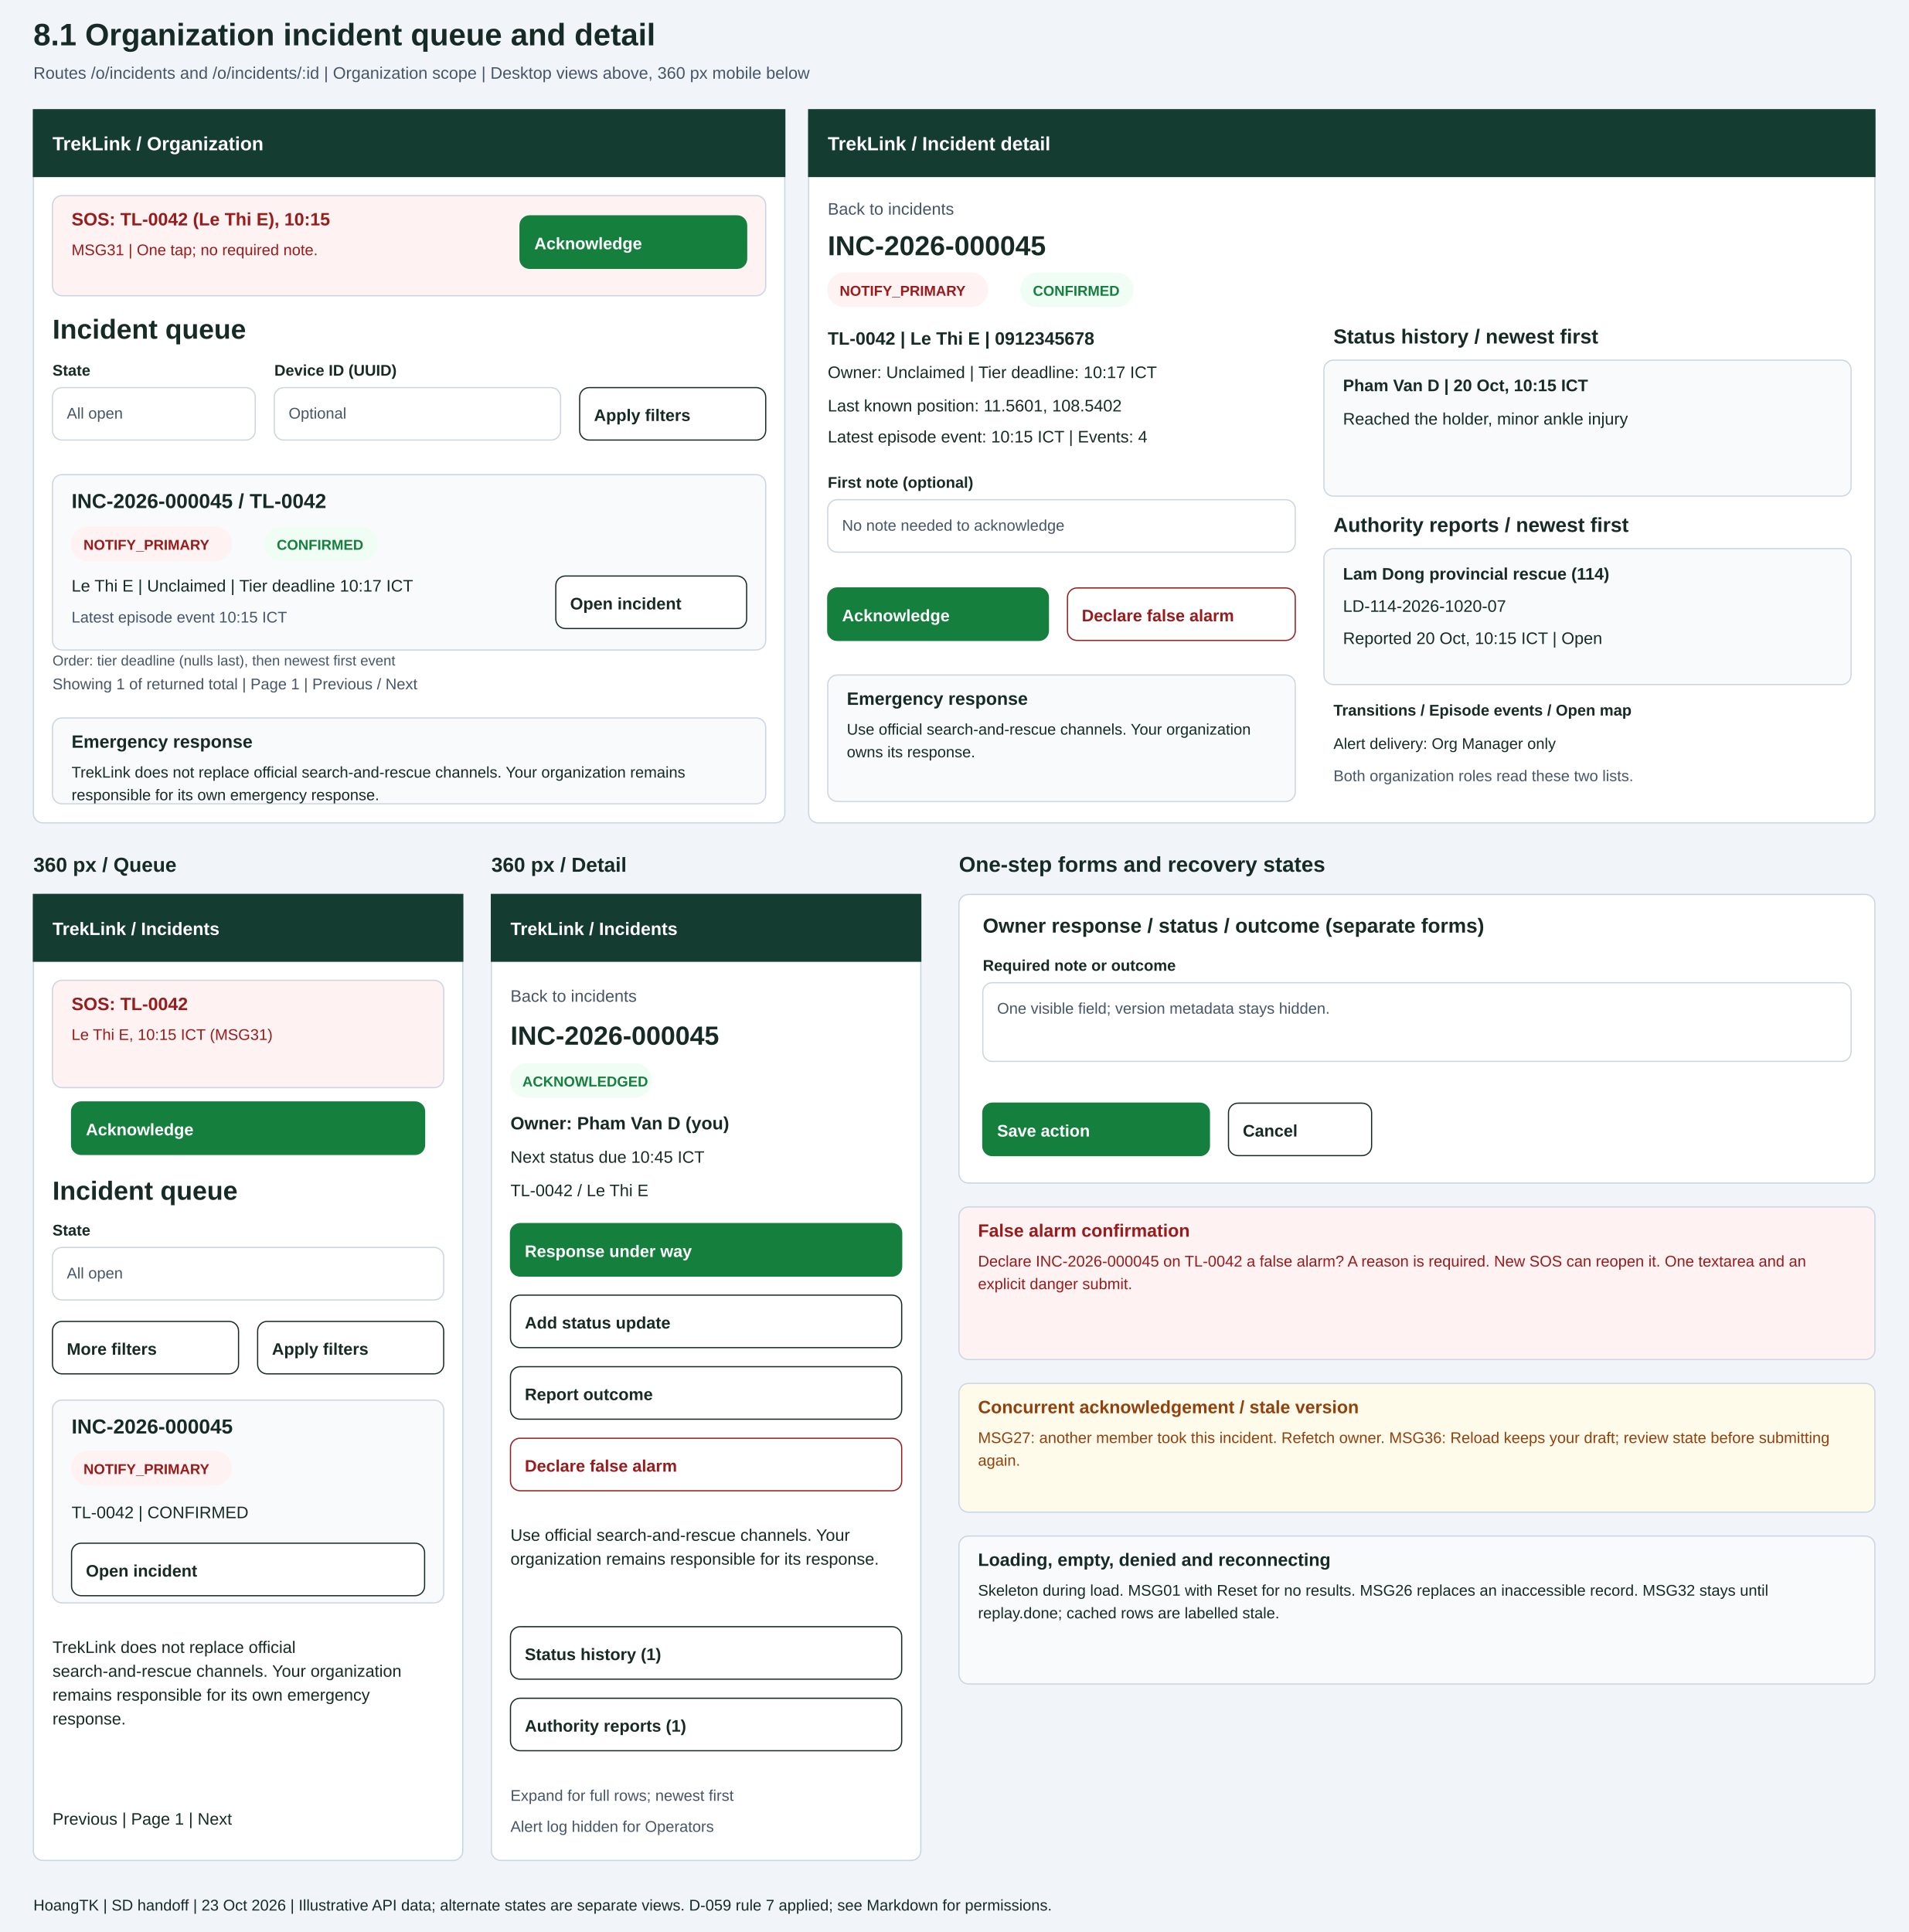
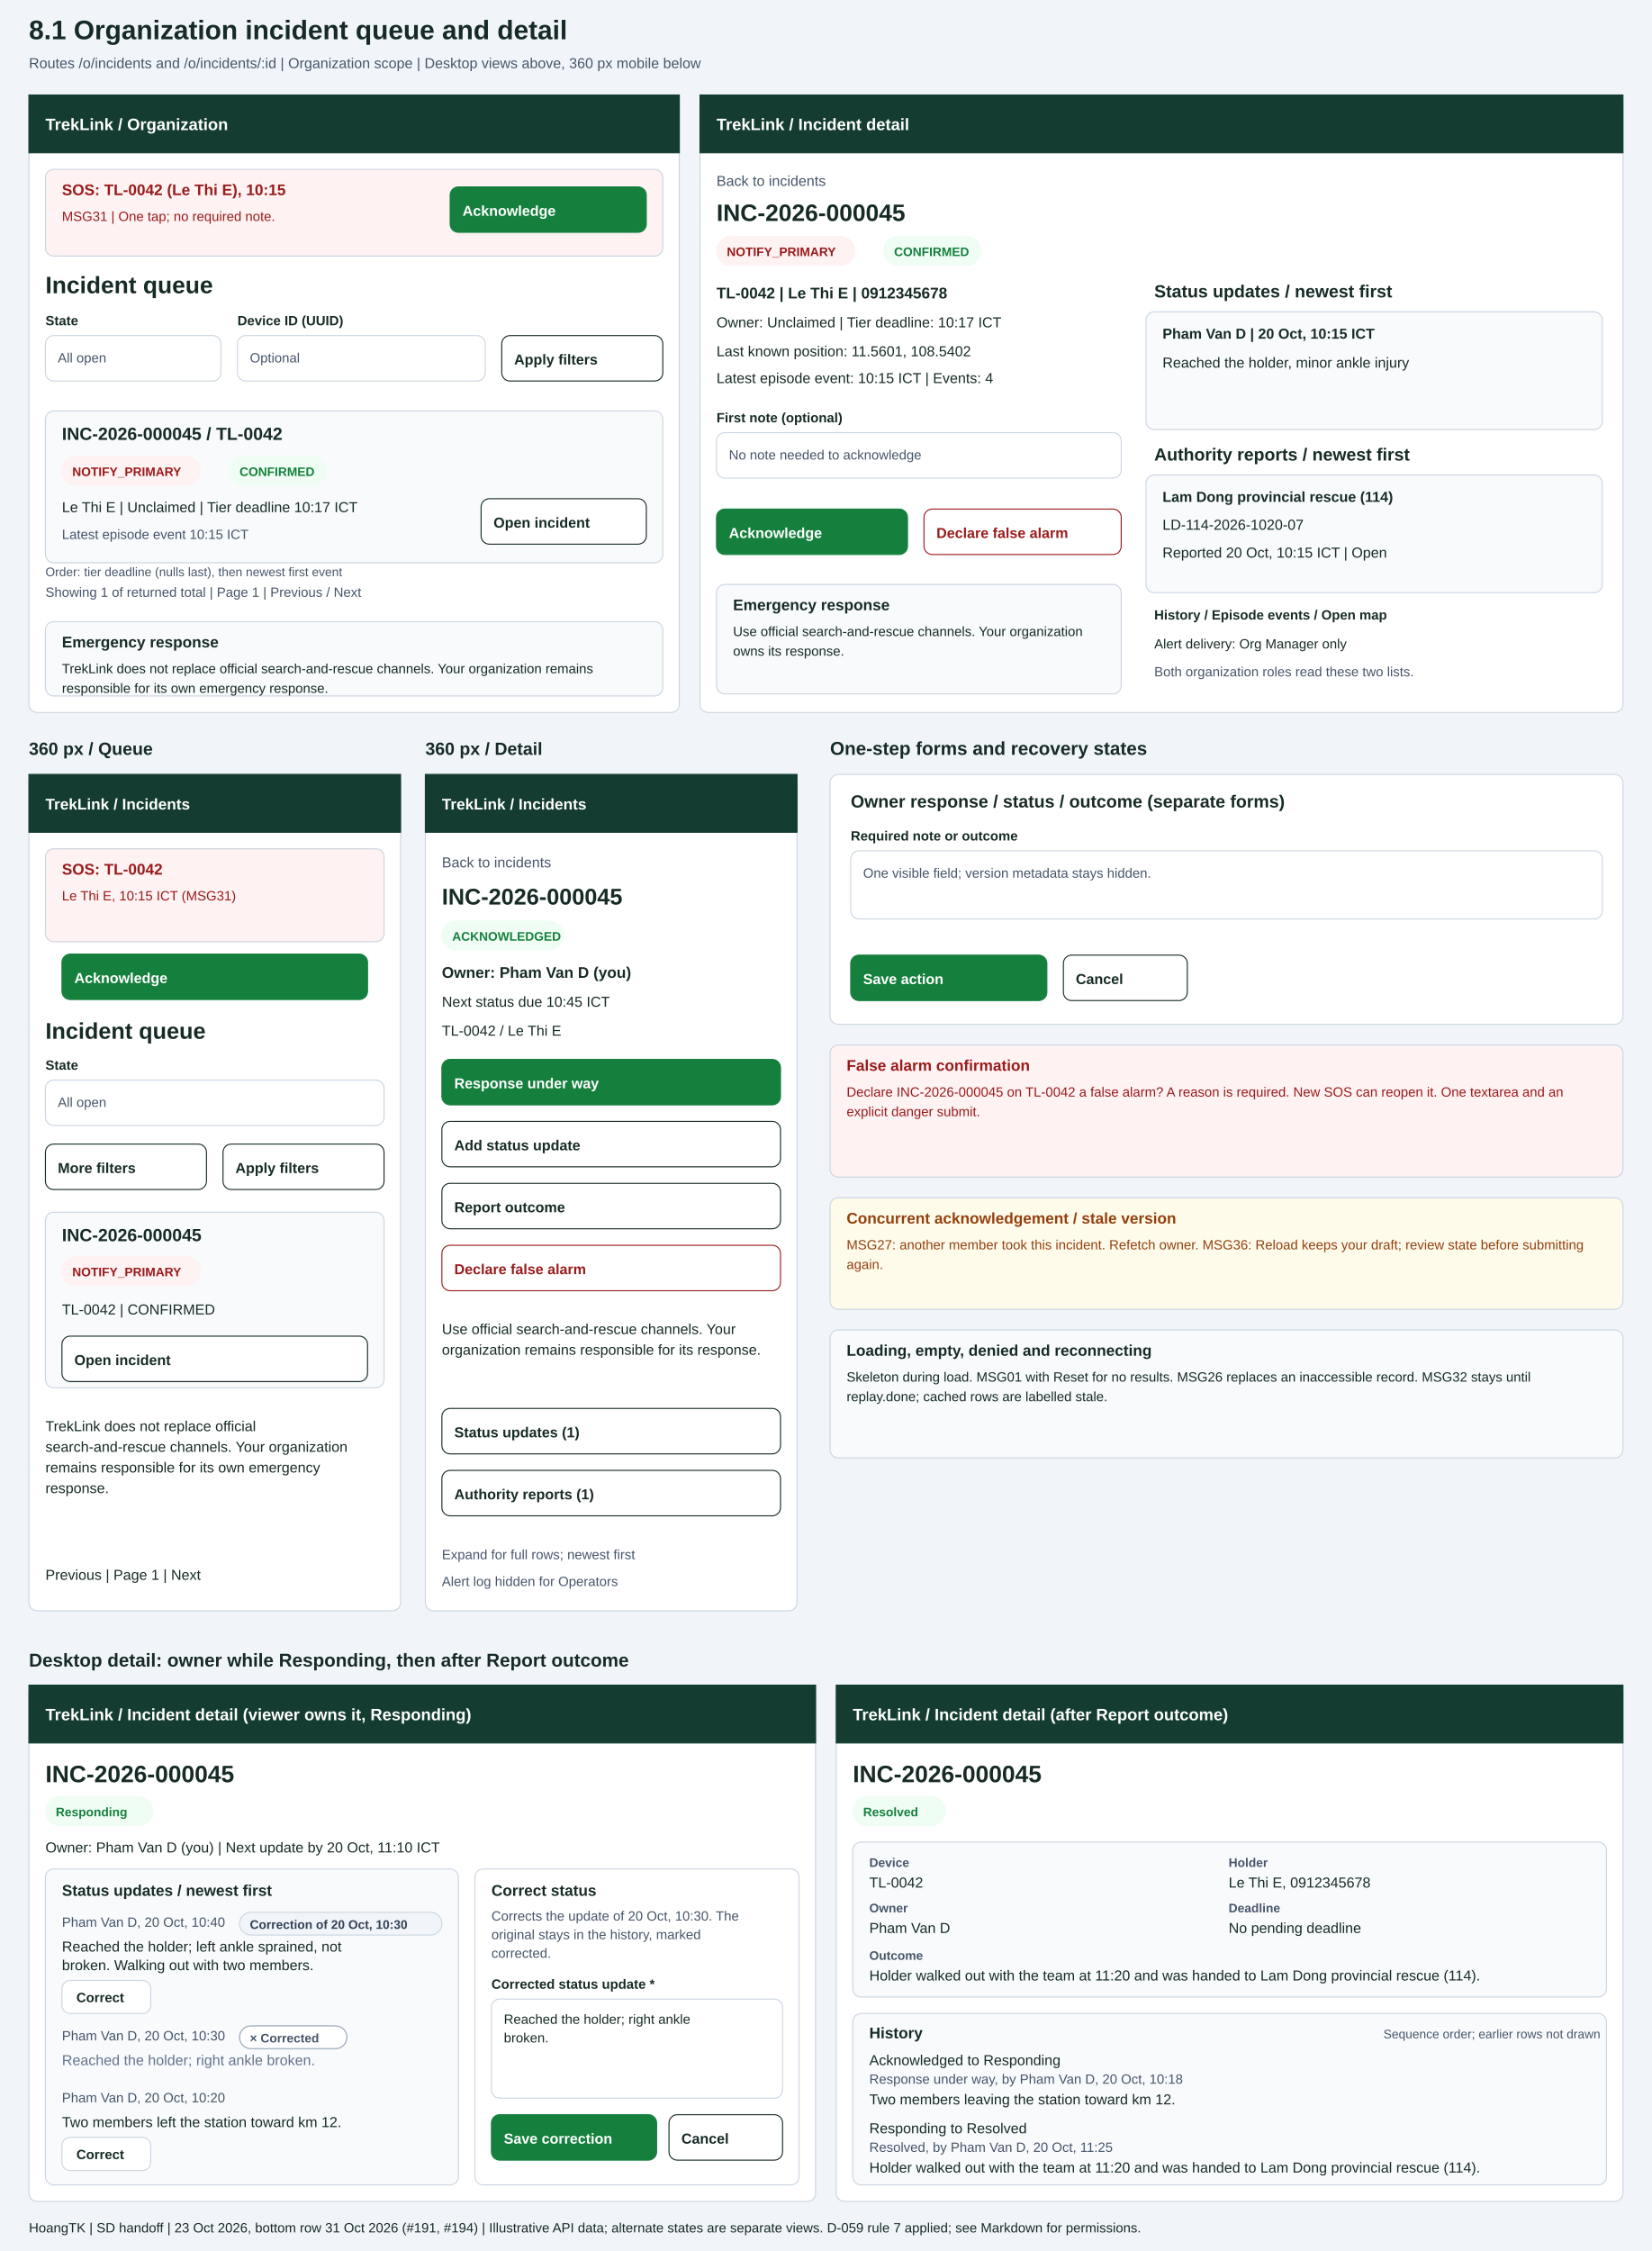
- <svg xmlns="http://www.w3.org/2000/svg" width="1600" height="1620" viewBox="0 0 1600 1620" role="img" aria-labelledby="title desc">
-   <rect x="0" y="0" width="1600" height="1620" rx="0" fill="#f1f5f9" stroke="#f1f5f9" />
+ <svg xmlns="http://www.w3.org/2000/svg" width="1600" height="2180" viewBox="0 0 1600 2180" role="img" aria-labelledby="title desc">
+   <rect x="0" y="0" width="1600" height="2180" rx="0" fill="#f1f5f9" stroke="#f1f5f9" />
  <text x="28" y="38" fill="#172b26" font-family="Arial, sans-serif" font-size="26" font-weight="700">8.1  Organization incident queue and detail</text>
  <text x="28" y="66" fill="#475569" font-family="Arial, sans-serif" font-size="14" font-weight="400">Routes /o/incidents and /o/incidents/:id | Organization scope | Desktop views above, 360 px mobile below</text>
-   <text x="28" y="1602" fill="#172b26" font-family="Arial, sans-serif" font-size="13" font-weight="400">HoangTK | SD handoff | 23 Oct 2026 | Illustrative API data; alternate states are separate views. D-059 rule 7 applied; see Markdown for permissions.</text>
+   <text x="28" y="2162" fill="#172b26" font-family="Arial, sans-serif" font-size="13" font-weight="400">HoangTK | SD handoff | 23 Oct 2026, bottom row 31 Oct 2026 (#191, #194) | Illustrative API data; alternate states are separate views. D-059 rule 7 applied; see Markdown for permissions.</text>
  <rect x="28" y="92" width="630" height="598" rx="8" fill="white" stroke="#cbd5e1" />
  <rect x="28" y="92" width="630" height="56" rx="0" fill="#143c30" stroke="#143c30" />
  <text x="44" y="126" fill="white" font-family="Arial, sans-serif" font-size="16" font-weight="700">TrekLink  /  Organization</text>
  <rect x="44" y="164" width="598" height="84" rx="8" fill="#fef2f2" stroke="#cbd5e1" />
  <text x="60" y="189" fill="#991b1b" font-family="Arial, sans-serif" font-size="15" font-weight="700">SOS: TL-0042 (Le Thi E), 10:15</text>
  <text x="60" y="214" fill="#991b1b" font-family="Arial, sans-serif" font-size="13" font-weight="400">MSG31 | One tap; no required note.</text>
  <rect x="436" y="181" width="190" height="44" rx="8" fill="#15803d" stroke="#15803d" />
  <text x="448" y="209" fill="white" font-family="Arial, sans-serif" font-size="14" font-weight="700">Acknowledge</text>
  <text x="44" y="284" fill="#172b26" font-family="Arial, sans-serif" font-size="23" font-weight="700">Incident queue</text>
  <text x="44" y="315" fill="#172b26" font-family="Arial, sans-serif" font-size="13" font-weight="700">State</text>
  <rect x="44" y="325" width="170" height="44" rx="8" fill="white" stroke="#cbd5e1" />
  <text x="56" y="351" fill="#475569" font-family="Arial, sans-serif" font-size="13" font-weight="400">All open</text>
  <text x="230" y="315" fill="#172b26" font-family="Arial, sans-serif" font-size="13" font-weight="700">Device ID (UUID)</text>
  <rect x="230" y="325" width="240" height="44" rx="8" fill="white" stroke="#cbd5e1" />
  <text x="242" y="351" fill="#475569" font-family="Arial, sans-serif" font-size="13" font-weight="400">Optional</text>
  <rect x="486" y="325" width="156" height="44" rx="8" fill="white" stroke="#172b26" />
  <text x="498" y="353" fill="#172b26" font-family="Arial, sans-serif" font-size="14" font-weight="700">Apply filters</text>
  <rect x="44" y="398" width="598" height="147" rx="8" fill="#f8fafc" stroke="#cbd5e1" />
  <text x="60" y="426" fill="#172b26" font-family="Arial, sans-serif" font-size="17" font-weight="700">INC-2026-000045   /   TL-0042</text>
  <rect x="60" y="442" width="134" height="28" rx="14" fill="#fef2f2" stroke="#fef2f2" />
  <text x="70" y="461" fill="#991b1b" font-family="Arial, sans-serif" font-size="12" font-weight="700">NOTIFY_PRIMARY</text>
  <rect x="222" y="442" width="94" height="28" rx="14" fill="#f0fdf4" stroke="#f0fdf4" />
  <text x="232" y="461" fill="#15803d" font-family="Arial, sans-serif" font-size="12" font-weight="700">CONFIRMED</text>
  <text x="60" y="496" fill="#172b26" font-family="Arial, sans-serif" font-size="14" font-weight="400">Le Thi E  |  Unclaimed  |  Tier deadline 10:17 ICT</text>
  <text x="60" y="522" fill="#475569" font-family="Arial, sans-serif" font-size="13" font-weight="400">Latest episode event 10:15 ICT</text>
  <rect x="466" y="483" width="160" height="44" rx="8" fill="white" stroke="#172b26" />
  <text x="478" y="511" fill="#172b26" font-family="Arial, sans-serif" font-size="14" font-weight="700">Open incident</text>
  <text x="44" y="558" fill="#475569" font-family="Arial, sans-serif" font-size="12" font-weight="400">Order: tier deadline (nulls last), then newest first event</text>
  <text x="44" y="578" fill="#475569" font-family="Arial, sans-serif" font-size="13" font-weight="400">Showing 1 of returned total  |  Page 1  |  Previous / Next</text>
  <rect x="44" y="602" width="598" height="72" rx="8" fill="#f8fafc" stroke="#cbd5e1" />
  <text x="60" y="627" fill="#172b26" font-family="Arial, sans-serif" font-size="15" font-weight="700">Emergency response</text>
  <text x="60" y="652" fill="#172b26" font-family="Arial, sans-serif" font-size="13" font-weight="400">TrekLink does not replace official search-and-rescue channels. Your organization remains</text>
  <text x="60" y="671" fill="#172b26" font-family="Arial, sans-serif" font-size="13" font-weight="400">responsible for its own emergency response.</text>
  <rect x="678" y="92" width="894" height="598" rx="8" fill="white" stroke="#cbd5e1" />
  <rect x="678" y="92" width="894" height="56" rx="0" fill="#143c30" stroke="#143c30" />
  <text x="694" y="126" fill="white" font-family="Arial, sans-serif" font-size="16" font-weight="700">TrekLink  /  Incident detail</text>
  <text x="694" y="180" fill="#475569" font-family="Arial, sans-serif" font-size="14" font-weight="400">Back to incidents</text>
  <text x="694" y="214" fill="#172b26" font-family="Arial, sans-serif" font-size="23" font-weight="700">INC-2026-000045</text>
  <rect x="694" y="229" width="134" height="28" rx="14" fill="#fef2f2" stroke="#fef2f2" />
  <text x="704" y="248" fill="#991b1b" font-family="Arial, sans-serif" font-size="12" font-weight="700">NOTIFY_PRIMARY</text>
  <rect x="856" y="229" width="94" height="28" rx="14" fill="#f0fdf4" stroke="#f0fdf4" />
  <text x="866" y="248" fill="#15803d" font-family="Arial, sans-serif" font-size="12" font-weight="700">CONFIRMED</text>
  <text x="694" y="289" fill="#172b26" font-family="Arial, sans-serif" font-size="15" font-weight="700">TL-0042  |  Le Thi E  |  0912345678</text>
  <text x="694" y="317" fill="#172b26" font-family="Arial, sans-serif" font-size="14" font-weight="400">Owner: Unclaimed   |   Tier deadline: 10:17 ICT</text>
  <text x="694" y="345" fill="#172b26" font-family="Arial, sans-serif" font-size="14" font-weight="400">Last known position: 11.5601, 108.5402</text>
  <text x="694" y="371" fill="#172b26" font-family="Arial, sans-serif" font-size="14" font-weight="400">Latest episode event: 10:15 ICT   |   Events: 4</text>
  <text x="694" y="409" fill="#172b26" font-family="Arial, sans-serif" font-size="13" font-weight="700">First note (optional)</text>
  <rect x="694" y="419" width="392" height="44" rx="8" fill="white" stroke="#cbd5e1" />
  <text x="706" y="445" fill="#475569" font-family="Arial, sans-serif" font-size="13" font-weight="400">No note needed to acknowledge</text>
  <rect x="694" y="493" width="185" height="44" rx="8" fill="#15803d" stroke="#15803d" />
  <text x="706" y="521" fill="white" font-family="Arial, sans-serif" font-size="14" font-weight="700">Acknowledge</text>
  <rect x="895" y="493" width="191" height="44" rx="8" fill="white" stroke="#991b1b" />
  <text x="907" y="521" fill="#991b1b" font-family="Arial, sans-serif" font-size="14" font-weight="700">Declare false alarm</text>
-   <text x="1118" y="288" fill="#172b26" font-family="Arial, sans-serif" font-size="17" font-weight="700">Status history / newest first</text>
+   <text x="1118" y="288" fill="#172b26" font-family="Arial, sans-serif" font-size="17" font-weight="700">Status updates / newest first</text>
  <rect x="1110" y="302" width="442" height="114" rx="8" fill="#f8fafc" stroke="#cbd5e1" />
  <text x="1126" y="328" fill="#172b26" font-family="Arial, sans-serif" font-size="14" font-weight="700">Pham Van D  |  20 Oct, 10:15 ICT</text>
  <text x="1126" y="356" fill="#172b26" font-family="Arial, sans-serif" font-size="14" font-weight="400">Reached the holder, minor ankle injury</text>
  <text x="1118" y="446" fill="#172b26" font-family="Arial, sans-serif" font-size="17" font-weight="700">Authority reports / newest first</text>
  <rect x="1110" y="460" width="442" height="114" rx="8" fill="#f8fafc" stroke="#cbd5e1" />
  <text x="1126" y="486" fill="#172b26" font-family="Arial, sans-serif" font-size="14" font-weight="700">Lam Dong provincial rescue (114)</text>
  <text x="1126" y="513" fill="#172b26" font-family="Arial, sans-serif" font-size="14" font-weight="400">LD-114-2026-1020-07</text>
  <text x="1126" y="540" fill="#172b26" font-family="Arial, sans-serif" font-size="14" font-weight="400">Reported 20 Oct, 10:15 ICT  |  Open</text>
-   <text x="1118" y="600" fill="#172b26" font-family="Arial, sans-serif" font-size="13" font-weight="700">Transitions / Episode events / Open map</text>
+   <text x="1118" y="600" fill="#172b26" font-family="Arial, sans-serif" font-size="13" font-weight="700">History / Episode events / Open map</text>
  <rect x="694" y="566" width="392" height="106" rx="8" fill="#f8fafc" stroke="#cbd5e1" />
  <text x="710" y="591" fill="#172b26" font-family="Arial, sans-serif" font-size="15" font-weight="700">Emergency response</text>
  <text x="710" y="616" fill="#172b26" font-family="Arial, sans-serif" font-size="13" font-weight="400">Use official search-and-rescue channels. Your organization</text>
  <text x="710" y="635" fill="#172b26" font-family="Arial, sans-serif" font-size="13" font-weight="400">owns its response.</text>
  <text x="1118" y="628" fill="#172b26" font-family="Arial, sans-serif" font-size="13" font-weight="400">Alert delivery: Org Manager only</text>
  <text x="1118" y="655" fill="#475569" font-family="Arial, sans-serif" font-size="13" font-weight="400">Both organization roles read these two lists.</text>
  <text x="28" y="731" fill="#172b26" font-family="Arial, sans-serif" font-size="17" font-weight="700">360 px / Queue</text>
  <rect x="28" y="750" width="360" height="810" rx="8" fill="white" stroke="#cbd5e1" />
  <rect x="28" y="750" width="360" height="56" rx="0" fill="#143c30" stroke="#143c30" />
  <text x="44" y="784" fill="white" font-family="Arial, sans-serif" font-size="15" font-weight="700">TrekLink  /  Incidents</text>
  <text x="412" y="731" fill="#172b26" font-family="Arial, sans-serif" font-size="17" font-weight="700">360 px / Detail</text>
  <rect x="412" y="750" width="360" height="810" rx="8" fill="white" stroke="#cbd5e1" />
  <rect x="412" y="750" width="360" height="56" rx="0" fill="#143c30" stroke="#143c30" />
  <text x="428" y="784" fill="white" font-family="Arial, sans-serif" font-size="15" font-weight="700">TrekLink  /  Incidents</text>
  <rect x="44" y="822" width="328" height="90" rx="8" fill="#fef2f2" stroke="#cbd5e1" />
  <text x="60" y="847" fill="#991b1b" font-family="Arial, sans-serif" font-size="15" font-weight="700">SOS: TL-0042</text>
  <text x="60" y="872" fill="#991b1b" font-family="Arial, sans-serif" font-size="13" font-weight="400">Le Thi E, 10:15 ICT (MSG31)</text>
  <rect x="60" y="924" width="296" height="44" rx="8" fill="#15803d" stroke="#15803d" />
  <text x="72" y="952" fill="white" font-family="Arial, sans-serif" font-size="14" font-weight="700">Acknowledge</text>
  <text x="44" y="1006" fill="#172b26" font-family="Arial, sans-serif" font-size="22" font-weight="700">Incident queue</text>
  <text x="44" y="1036" fill="#172b26" font-family="Arial, sans-serif" font-size="13" font-weight="700">State</text>
  <rect x="44" y="1046" width="328" height="44" rx="8" fill="white" stroke="#cbd5e1" />
  <text x="56" y="1072" fill="#475569" font-family="Arial, sans-serif" font-size="13" font-weight="400">All open</text>
  <rect x="44" y="1108" width="156" height="44" rx="8" fill="white" stroke="#172b26" />
  <text x="56" y="1136" fill="#172b26" font-family="Arial, sans-serif" font-size="14" font-weight="700">More filters</text>
  <rect x="216" y="1108" width="156" height="44" rx="8" fill="white" stroke="#172b26" />
  <text x="228" y="1136" fill="#172b26" font-family="Arial, sans-serif" font-size="14" font-weight="700">Apply filters</text>
  <rect x="44" y="1174" width="328" height="170" rx="8" fill="#f8fafc" stroke="#cbd5e1" />
  <text x="60" y="1202" fill="#172b26" font-family="Arial, sans-serif" font-size="17" font-weight="700">INC-2026-000045</text>
  <rect x="60" y="1217" width="134" height="28" rx="14" fill="#fef2f2" stroke="#fef2f2" />
  <text x="70" y="1236" fill="#991b1b" font-family="Arial, sans-serif" font-size="12" font-weight="700">NOTIFY_PRIMARY</text>
  <text x="60" y="1273" fill="#172b26" font-family="Arial, sans-serif" font-size="14" font-weight="400">TL-0042  |  CONFIRMED</text>
  <rect x="60" y="1294" width="296" height="44" rx="8" fill="white" stroke="#172b26" />
  <text x="72" y="1322" fill="#172b26" font-family="Arial, sans-serif" font-size="14" font-weight="700">Open incident</text>
  <text x="44" y="1386" fill="#172b26" font-family="Arial, sans-serif" font-size="14" font-weight="400">TrekLink does not replace official</text>
  <text x="44" y="1406" fill="#172b26" font-family="Arial, sans-serif" font-size="14" font-weight="400">search-and-rescue channels. Your organization</text>
  <text x="44" y="1426" fill="#172b26" font-family="Arial, sans-serif" font-size="14" font-weight="400">remains responsible for its own emergency</text>
  <text x="44" y="1446" fill="#172b26" font-family="Arial, sans-serif" font-size="14" font-weight="400">response.</text>
  <text x="44" y="1530" fill="#172b26" font-family="Arial, sans-serif" font-size="14" font-weight="400">Previous  |  Page 1  |  Next</text>
  <text x="428" y="840" fill="#475569" font-family="Arial, sans-serif" font-size="14" font-weight="400">Back to incidents</text>
  <text x="428" y="876" fill="#172b26" font-family="Arial, sans-serif" font-size="22" font-weight="700">INC-2026-000045</text>
  <rect x="428" y="892" width="118" height="28" rx="14" fill="#f0fdf4" stroke="#f0fdf4" />
  <text x="438" y="911" fill="#15803d" font-family="Arial, sans-serif" font-size="12" font-weight="700">ACKNOWLEDGED</text>
  <text x="428" y="947" fill="#172b26" font-family="Arial, sans-serif" font-size="15" font-weight="700">Owner: Pham Van D (you)</text>
  <text x="428" y="975" fill="#172b26" font-family="Arial, sans-serif" font-size="14" font-weight="400">Next status due 10:45 ICT</text>
  <text x="428" y="1003" fill="#172b26" font-family="Arial, sans-serif" font-size="14" font-weight="400">TL-0042 / Le Thi E</text>
  <rect x="428" y="1026" width="328" height="44" rx="8" fill="#15803d" stroke="#15803d" />
  <text x="440" y="1054" fill="white" font-family="Arial, sans-serif" font-size="14" font-weight="700">Response under way</text>
  <rect x="428" y="1086" width="328" height="44" rx="8" fill="white" stroke="#172b26" />
  <text x="440" y="1114" fill="#172b26" font-family="Arial, sans-serif" font-size="14" font-weight="700">Add status update</text>
  <rect x="428" y="1146" width="328" height="44" rx="8" fill="white" stroke="#172b26" />
  <text x="440" y="1174" fill="#172b26" font-family="Arial, sans-serif" font-size="14" font-weight="700">Report outcome</text>
  <rect x="428" y="1206" width="328" height="44" rx="8" fill="white" stroke="#991b1b" />
  <text x="440" y="1234" fill="#991b1b" font-family="Arial, sans-serif" font-size="14" font-weight="700">Declare false alarm</text>
  <text x="428" y="1292" fill="#172b26" font-family="Arial, sans-serif" font-size="14" font-weight="400">Use official search-and-rescue channels. Your</text>
  <text x="428" y="1312" fill="#172b26" font-family="Arial, sans-serif" font-size="14" font-weight="400">organization remains responsible for its response.</text>
  <rect x="428" y="1364" width="328" height="44" rx="8" fill="white" stroke="#172b26" />
-   <text x="440" y="1392" fill="#172b26" font-family="Arial, sans-serif" font-size="14" font-weight="700">Status history (1)</text>
+   <text x="440" y="1392" fill="#172b26" font-family="Arial, sans-serif" font-size="14" font-weight="700">Status updates (1)</text>
  <rect x="428" y="1424" width="328" height="44" rx="8" fill="white" stroke="#172b26" />
  <text x="440" y="1452" fill="#172b26" font-family="Arial, sans-serif" font-size="14" font-weight="700">Authority reports (1)</text>
  <text x="428" y="1510" fill="#475569" font-family="Arial, sans-serif" font-size="13" font-weight="400">Expand for full rows; newest first</text>
  <text x="428" y="1536" fill="#475569" font-family="Arial, sans-serif" font-size="13" font-weight="400">Alert log hidden for Operators</text>
  <text x="804" y="731" fill="#172b26" font-family="Arial, sans-serif" font-size="18" font-weight="700">One-step forms and recovery states</text>
  <rect x="804" y="750" width="768" height="242" rx="8" fill="white" stroke="#cbd5e1" />
  <text x="824" y="782" fill="#172b26" font-family="Arial, sans-serif" font-size="17" font-weight="700">Owner response / status / outcome (separate forms)</text>
  <text x="824" y="814" fill="#172b26" font-family="Arial, sans-serif" font-size="13" font-weight="700">Required note or outcome</text>
  <rect x="824" y="824" width="728" height="66" rx="8" fill="white" stroke="#cbd5e1" />
  <text x="836" y="850" fill="#475569" font-family="Arial, sans-serif" font-size="13" font-weight="400">One visible field; version metadata stays hidden.</text>
  <rect x="824" y="925" width="190" height="44" rx="8" fill="#15803d" stroke="#15803d" />
  <text x="836" y="953" fill="white" font-family="Arial, sans-serif" font-size="14" font-weight="700">Save action</text>
  <rect x="1030" y="925" width="120" height="44" rx="8" fill="white" stroke="#172b26" />
  <text x="1042" y="953" fill="#172b26" font-family="Arial, sans-serif" font-size="14" font-weight="700">Cancel</text>
  <rect x="804" y="1012" width="768" height="128" rx="8" fill="#fef2f2" stroke="#cbd5e1" />
  <text x="820" y="1037" fill="#991b1b" font-family="Arial, sans-serif" font-size="15" font-weight="700">False alarm confirmation</text>
  <text x="820" y="1062" fill="#991b1b" font-family="Arial, sans-serif" font-size="13" font-weight="400">Declare INC-2026-000045 on TL-0042 a false alarm? A reason is required. New SOS can reopen it. One textarea and an</text>
  <text x="820" y="1081" fill="#991b1b" font-family="Arial, sans-serif" font-size="13" font-weight="400">explicit danger submit.</text>
  <rect x="804" y="1160" width="768" height="108" rx="8" fill="#fffbeb" stroke="#cbd5e1" />
  <text x="820" y="1185" fill="#92400e" font-family="Arial, sans-serif" font-size="15" font-weight="700">Concurrent acknowledgement / stale version</text>
  <text x="820" y="1210" fill="#92400e" font-family="Arial, sans-serif" font-size="13" font-weight="400">MSG27: another member took this incident. Refetch owner. MSG36: Reload keeps your draft; review state before submitting</text>
  <text x="820" y="1229" fill="#92400e" font-family="Arial, sans-serif" font-size="13" font-weight="400">again.</text>
  <rect x="804" y="1288" width="768" height="124" rx="8" fill="#f8fafc" stroke="#cbd5e1" />
  <text x="820" y="1313" fill="#172b26" font-family="Arial, sans-serif" font-size="15" font-weight="700">Loading, empty, denied and reconnecting</text>
  <text x="820" y="1338" fill="#172b26" font-family="Arial, sans-serif" font-size="13" font-weight="400">Skeleton during load. MSG01 with Reset for no results. MSG26 replaces an inaccessible record. MSG32 stays until</text>
  <text x="820" y="1357" fill="#172b26" font-family="Arial, sans-serif" font-size="13" font-weight="400">replay.done; cached rows are labelled stale.</text>
+   <text x="28" y="1614" fill="#172b26" font-family="Arial, sans-serif" font-size="18" font-weight="700">Desktop detail: owner while Responding, then after Report outcome</text>
+   <rect x="28" y="1632" width="762" height="500" rx="8" fill="white" stroke="#cbd5e1" />
+   <rect x="28" y="1632" width="762" height="56" rx="0" fill="#143c30" stroke="#143c30" />
+   <text x="44" y="1666" fill="white" font-family="Arial, sans-serif" font-size="16" font-weight="700">TrekLink  /  Incident detail  (viewer owns it, Responding)</text>
+   <text x="44" y="1726" fill="#172b26" font-family="Arial, sans-serif" font-size="23" font-weight="700">INC-2026-000045</text>
+   <rect x="44" y="1740" width="104" height="28" rx="14" fill="#f0fdf4" stroke="#f0fdf4" />
+   <text x="54" y="1759" fill="#15803d" font-family="Arial, sans-serif" font-size="12" font-weight="700">Responding</text>
+   <text x="44" y="1794" fill="#172b26" font-family="Arial, sans-serif" font-size="14" font-weight="400">Owner: Pham Van D (you)  |  Next update by 20 Oct, 11:10 ICT</text>
+   <rect x="44" y="1810" width="400" height="306" rx="8" fill="#f8fafc" stroke="#cbd5e1" />
+   <text x="60" y="1836" fill="#172b26" font-family="Arial, sans-serif" font-size="15" font-weight="700">Status updates / newest first</text>
+   <text x="60" y="1866" fill="#475569" font-family="Arial, sans-serif" font-size="13" font-weight="400">Pham Van D, 20 Oct, 10:40</text>
+   <rect x="232" y="1852" width="196" height="22" rx="11" fill="#f1f5f9" stroke="#cbd5e1" />
+   <text x="242" y="1868" fill="#334155" font-family="Arial, sans-serif" font-size="12" font-weight="700">Correction of 20 Oct, 10:30</text>
+   <text x="60" y="1890" fill="#172b26" font-family="Arial, sans-serif" font-size="14" font-weight="400">Reached the holder; left ankle sprained, not</text>
+   <text x="60" y="1908" fill="#172b26" font-family="Arial, sans-serif" font-size="14" font-weight="400">broken. Walking out with two members.</text>
+   <rect x="60" y="1918" width="86" height="32" rx="8" fill="white" stroke="#cbd5e1" />
+   <text x="74" y="1939" fill="#172b26" font-family="Arial, sans-serif" font-size="13" font-weight="700">Correct</text>
+   <text x="60" y="1976" fill="#475569" font-family="Arial, sans-serif" font-size="13" font-weight="400">Pham Van D, 20 Oct, 10:30</text>
+   <rect x="232" y="1962" width="104" height="22" rx="11" fill="white" stroke="#94a3b8" />
+   <text x="242" y="1978" fill="#475569" font-family="Arial, sans-serif" font-size="12" font-weight="700">× Corrected</text>
+   <text x="60" y="2000" fill="#64748b" font-family="Arial, sans-serif" font-size="14" font-weight="400">Reached the holder; right ankle broken.</text>
+   <text x="60" y="2036" fill="#475569" font-family="Arial, sans-serif" font-size="13" font-weight="400">Pham Van D, 20 Oct, 10:20</text>
+   <text x="60" y="2060" fill="#172b26" font-family="Arial, sans-serif" font-size="14" font-weight="400">Two members left the station toward km 12.</text>
+   <rect x="60" y="2070" width="86" height="32" rx="8" fill="white" stroke="#cbd5e1" />
+   <text x="74" y="2091" fill="#172b26" font-family="Arial, sans-serif" font-size="13" font-weight="700">Correct</text>
+   <rect x="460" y="1810" width="314" height="306" rx="8" fill="white" stroke="#cbd5e1" />
+   <text x="476" y="1836" fill="#172b26" font-family="Arial, sans-serif" font-size="15" font-weight="700">Correct status</text>
+   <text x="476" y="1860" fill="#475569" font-family="Arial, sans-serif" font-size="13" font-weight="400">Corrects the update of 20 Oct, 10:30. The</text>
+   <text x="476" y="1878" fill="#475569" font-family="Arial, sans-serif" font-size="13" font-weight="400">original stays in the history, marked</text>
+   <text x="476" y="1896" fill="#475569" font-family="Arial, sans-serif" font-size="13" font-weight="400">corrected.</text>
+   <text x="476" y="1926" fill="#172b26" font-family="Arial, sans-serif" font-size="13" font-weight="700">Corrected status update *</text>
+   <rect x="476" y="1936" width="282" height="96" rx="8" fill="white" stroke="#cbd5e1" />
+   <text x="488" y="1960" fill="#172b26" font-family="Arial, sans-serif" font-size="13" font-weight="400">Reached the holder; right ankle</text>
+   <text x="488" y="1978" fill="#172b26" font-family="Arial, sans-serif" font-size="13" font-weight="400">broken.</text>
+   <rect x="476" y="2048" width="160" height="44" rx="8" fill="#15803d" stroke="#15803d" />
+   <text x="488" y="2076" fill="white" font-family="Arial, sans-serif" font-size="14" font-weight="700">Save correction</text>
+   <rect x="648" y="2048" width="110" height="44" rx="8" fill="white" stroke="#172b26" />
+   <text x="660" y="2076" fill="#172b26" font-family="Arial, sans-serif" font-size="14" font-weight="700">Cancel</text>
+   <rect x="810" y="1632" width="762" height="500" rx="8" fill="white" stroke="#cbd5e1" />
+   <rect x="810" y="1632" width="762" height="56" rx="0" fill="#143c30" stroke="#143c30" />
+   <text x="826" y="1666" fill="white" font-family="Arial, sans-serif" font-size="16" font-weight="700">TrekLink  /  Incident detail  (after Report outcome)</text>
+   <text x="826" y="1726" fill="#172b26" font-family="Arial, sans-serif" font-size="23" font-weight="700">INC-2026-000045</text>
+   <rect x="826" y="1740" width="90" height="28" rx="14" fill="#f0fdf4" stroke="#f0fdf4" />
+   <text x="836" y="1759" fill="#15803d" font-family="Arial, sans-serif" font-size="12" font-weight="700">Resolved</text>
+   <rect x="826" y="1784" width="730" height="150" rx="8" fill="#f8fafc" stroke="#cbd5e1" />
+   <text x="842" y="1808" fill="#475569" font-family="Arial, sans-serif" font-size="12" font-weight="700">Device</text>
+   <text x="842" y="1828" fill="#172b26" font-family="Arial, sans-serif" font-size="14" font-weight="400">TL-0042</text>
+   <text x="1190" y="1808" fill="#475569" font-family="Arial, sans-serif" font-size="12" font-weight="700">Holder</text>
+   <text x="1190" y="1828" fill="#172b26" font-family="Arial, sans-serif" font-size="14" font-weight="400">Le Thi E, 0912345678</text>
+   <text x="842" y="1852" fill="#475569" font-family="Arial, sans-serif" font-size="12" font-weight="700">Owner</text>
+   <text x="842" y="1872" fill="#172b26" font-family="Arial, sans-serif" font-size="14" font-weight="400">Pham Van D</text>
+   <text x="1190" y="1852" fill="#475569" font-family="Arial, sans-serif" font-size="12" font-weight="700">Deadline</text>
+   <text x="1190" y="1872" fill="#172b26" font-family="Arial, sans-serif" font-size="14" font-weight="400">No pending deadline</text>
+   <text x="842" y="1898" fill="#475569" font-family="Arial, sans-serif" font-size="12" font-weight="700">Outcome</text>
+   <text x="842" y="1918" fill="#172b26" font-family="Arial, sans-serif" font-size="14" font-weight="400">Holder walked out with the team at 11:20 and was handed to Lam Dong provincial rescue (114).</text>
+   <rect x="826" y="1950" width="730" height="166" rx="8" fill="#f8fafc" stroke="#cbd5e1" />
+   <text x="842" y="1974" fill="#172b26" font-family="Arial, sans-serif" font-size="15" font-weight="700">History</text>
+   <text x="1340" y="1974" fill="#475569" font-family="Arial, sans-serif" font-size="12" font-weight="400">Sequence order; earlier rows not drawn</text>
+   <text x="842" y="2000" fill="#172b26" font-family="Arial, sans-serif" font-size="14" font-weight="400">Acknowledged to Responding</text>
+   <text x="842" y="2018" fill="#475569" font-family="Arial, sans-serif" font-size="13" font-weight="400">Response under way, by Pham Van D, 20 Oct, 10:18</text>
+   <text x="842" y="2038" fill="#172b26" font-family="Arial, sans-serif" font-size="14" font-weight="400">Two members leaving the station toward km 12.</text>
+   <text x="842" y="2066" fill="#172b26" font-family="Arial, sans-serif" font-size="14" font-weight="400">Responding to Resolved</text>
+   <text x="842" y="2084" fill="#475569" font-family="Arial, sans-serif" font-size="13" font-weight="400">Resolved, by Pham Van D, 20 Oct, 11:25</text>
+   <text x="842" y="2104" fill="#172b26" font-family="Arial, sans-serif" font-size="14" font-weight="400">Holder walked out with the team at 11:20 and was handed to Lam Dong provincial rescue (114).</text>
</svg>
